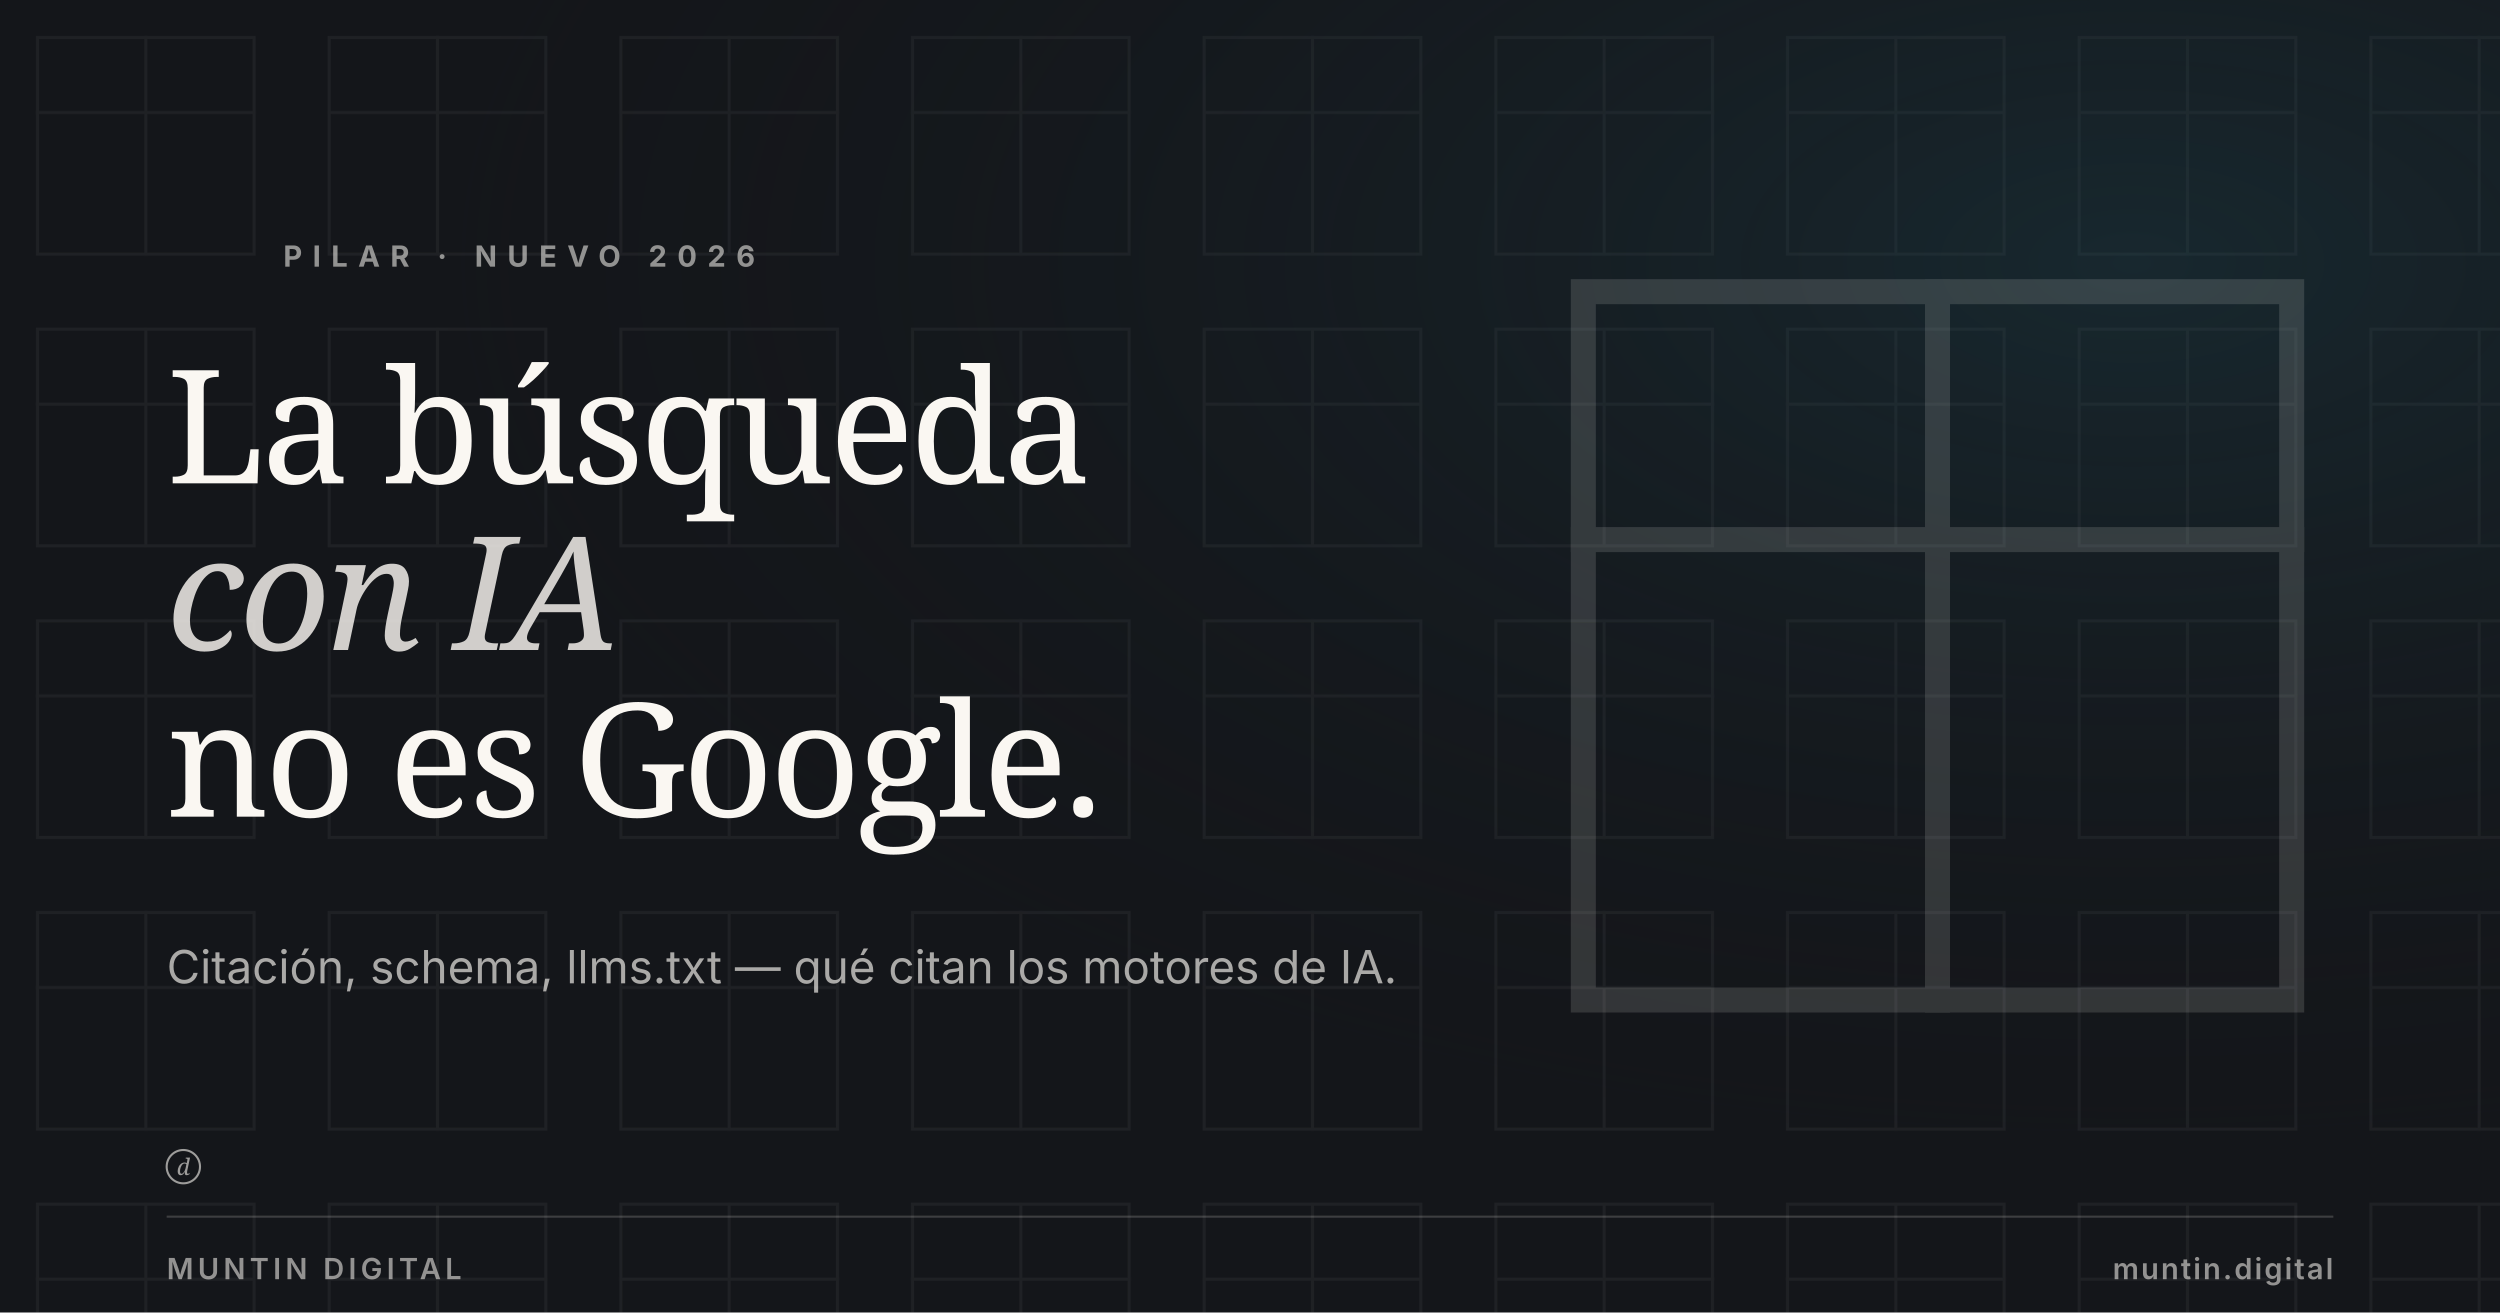
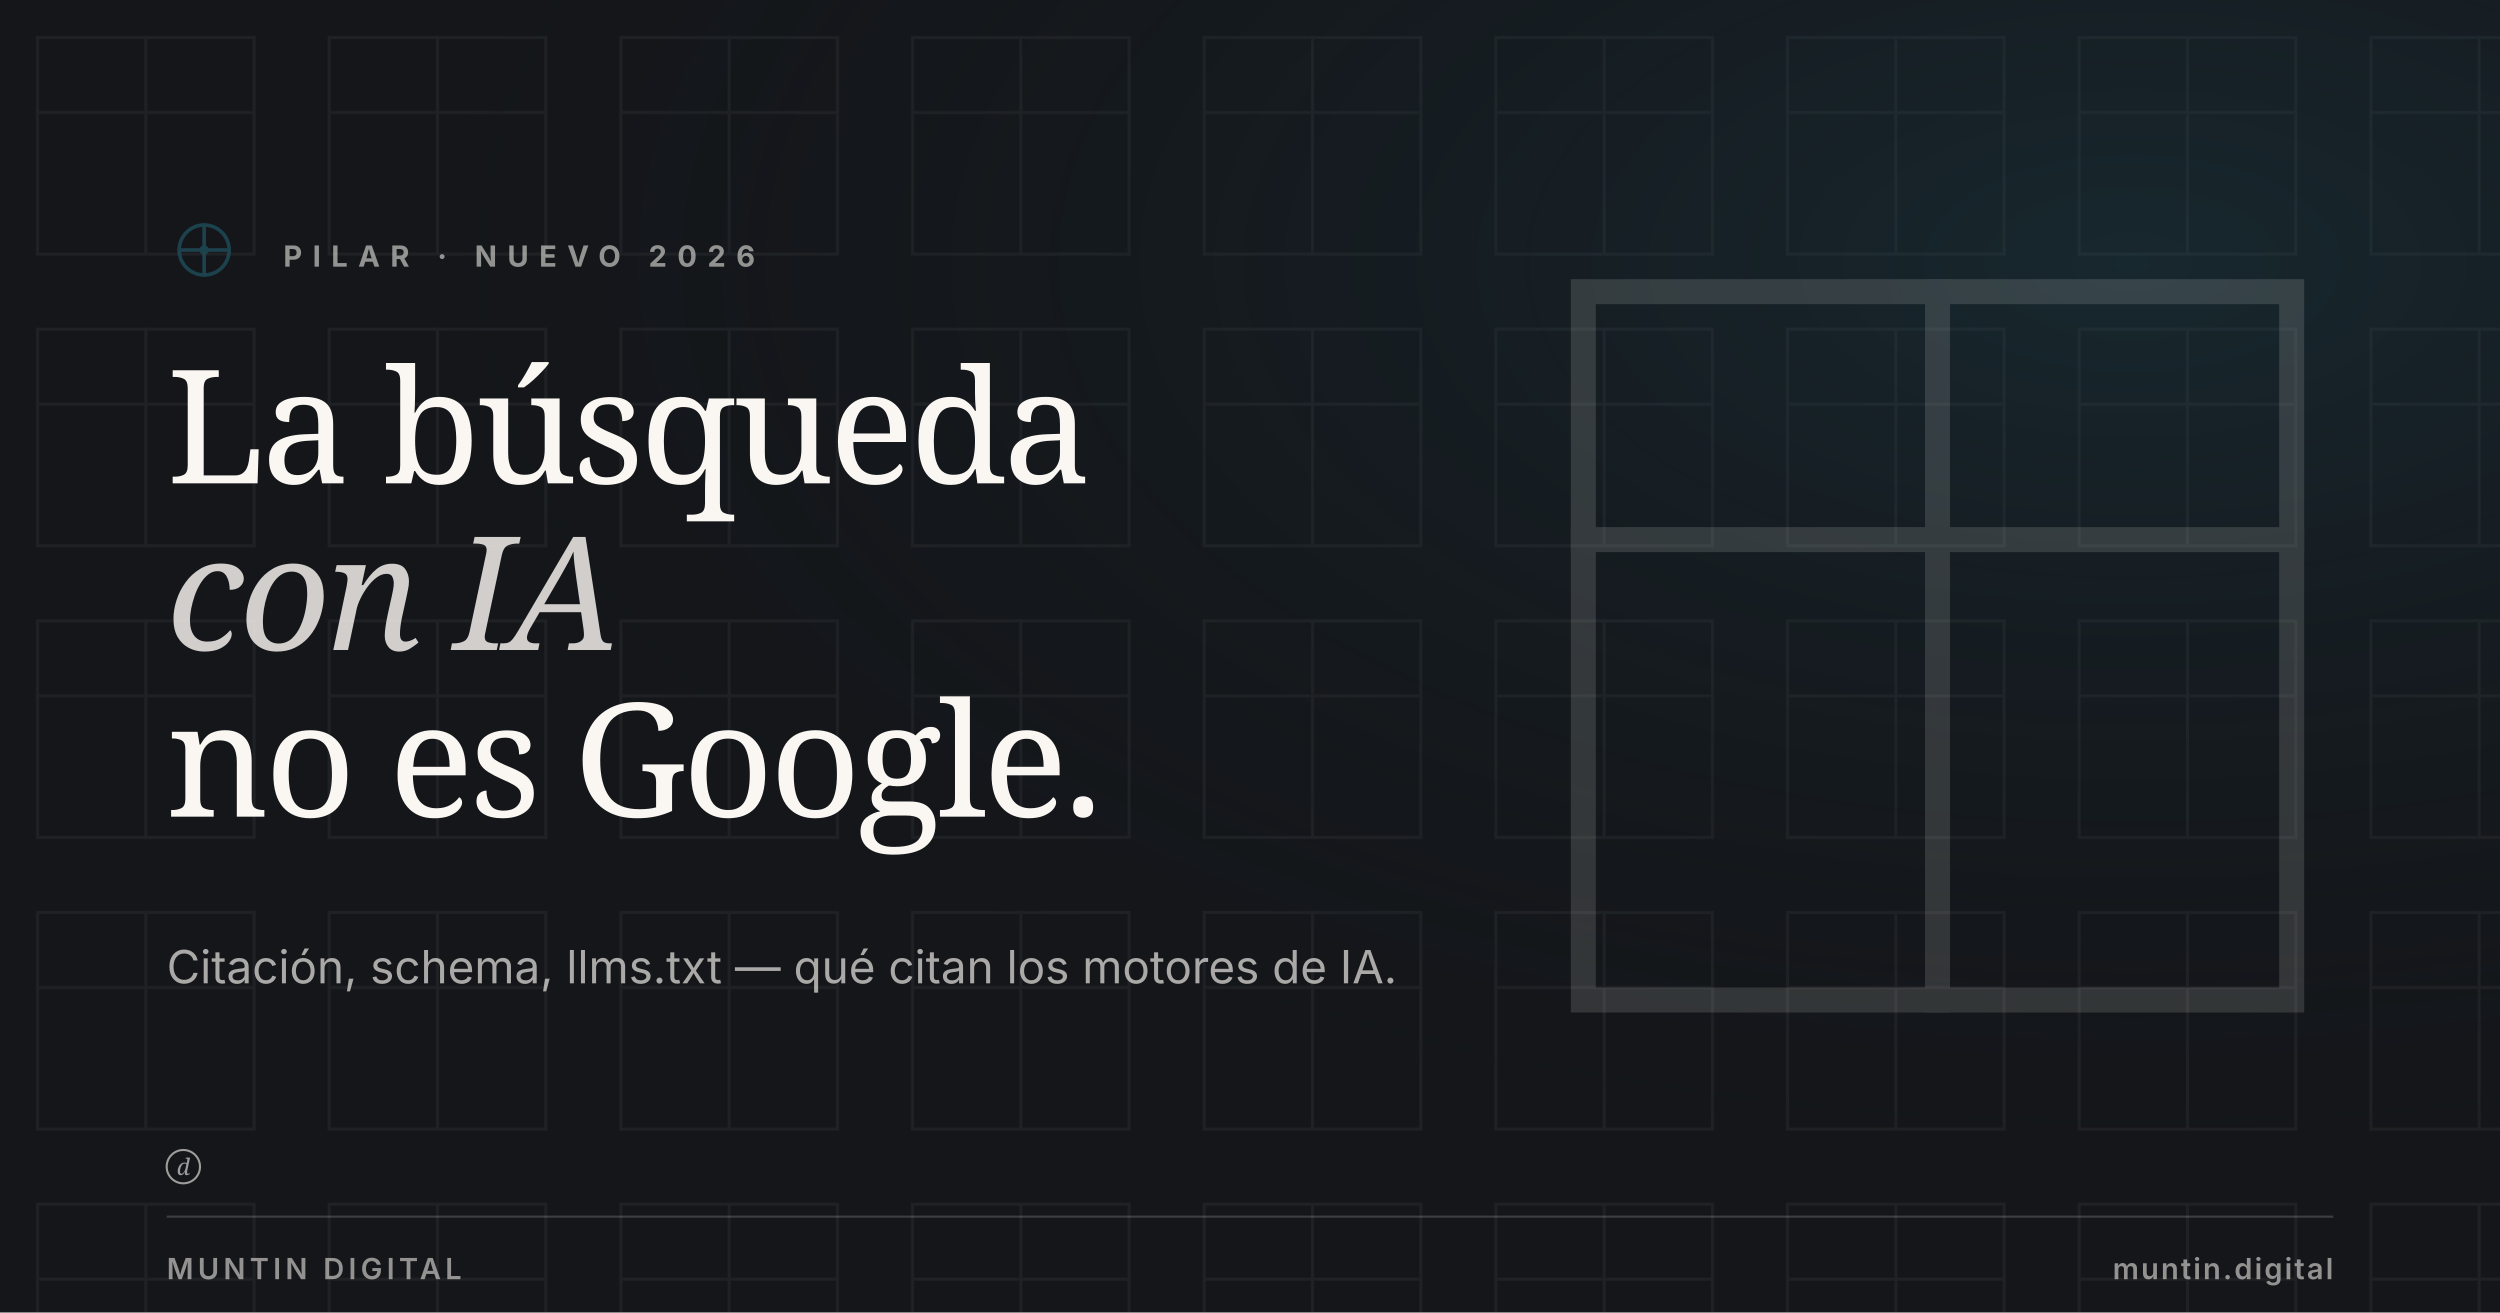
<svg xmlns="http://www.w3.org/2000/svg" viewBox="0 0 1200 630" width="1200" height="630">
  <defs>
    <radialGradient id="glow" cx="85%" cy="20%" r="70%">
      <stop offset="0%" stop-color="#1F4E5B" stop-opacity="0.32" />
      <stop offset="100%" stop-color="#14161A" stop-opacity="0" />
    </radialGradient>
  </defs>
  <rect width="1200" height="630" fill="#14161A" />
  <defs>
    <pattern id="muntinField" x="0" y="0" width="140" height="140" patternUnits="userSpaceOnUse">
      <g transform="translate(18, 18)" fill="none" stroke="#FAF7F2" stroke-width="1.5" stroke-linecap="square" stroke-linejoin="miter">
        <rect x="0" y="0" width="104" height="104" />
        <line x1="52" y1="0" x2="52" y2="104" />
        <line x1="0" y1="36" x2="104" y2="36" />
      </g>
    </pattern>
  </defs>
  <rect width="1200" height="630" fill="url(#muntinField)" opacity="0.05" />
  <rect width="1200" height="630" fill="url(#glow)" />
  <g transform="translate(760, 140)" stroke="#FAF7F2" stroke-width="12" stroke-linecap="square" stroke-linejoin="miter" fill="none" opacity="0.14">
    <rect x="0" y="0" width="340" height="340" />
    <line x1="170" y1="0" x2="170" y2="340" />
    <line x1="0" y1="119" x2="340" y2="119" />
  </g>
+   <g transform="translate(80, 102) scale(1.5)" fill="none" stroke="#1F4E5B" stroke-width="1.167" stroke-linecap="round" stroke-linejoin="round" color="#1F4E5B" opacity="0.78">
+     <circle cx="12" cy="12" r="8" />
+     <line x1="12" y1="4" x2="12" y2="20" />
+     <line x1="4" y1="12" x2="20" y2="12" />
+     <circle cx="12" cy="12" r="1.5" fill="currentColor" stroke="none" />
+   </g>
  <text x="136" y="128" font-family="Inter, Arial, sans-serif" font-size="14" font-weight="700" letter-spacing="5" fill="#FAF7F2" opacity="0.55">PILAR · NUEVO 2026</text>
  <text x="80" y="232" font-family="Fraunces, Georgia, serif" font-size="76" font-weight="500" letter-spacing="-2" fill="#FAF7F2">La búsqueda</text>
  <text x="80" y="312" font-family="Fraunces, Georgia, serif" font-style="italic" font-size="76" font-weight="400" letter-spacing="-2" fill="#FAF7F2" opacity="0.82">con IA</text>
  <text x="80" y="392" font-family="Fraunces, Georgia, serif" font-size="76" font-weight="500" letter-spacing="-2" fill="#FAF7F2">no es Google.</text>
  <text x="80" y="472" font-family="Inter, Arial, sans-serif" font-size="22" font-weight="400" fill="#FAF7F2" opacity="0.65">Citación, schema, llms.txt — qué citan los motores de IA.</text>
  <g transform="translate(80, 552)" fill="#FAF7F2" opacity="0.6">
    <circle cx="8" cy="8" r="8" fill="none" stroke="#FAF7F2" stroke-width="1" />
    <text x="8" y="12" text-anchor="middle" font-family="Fraunces, Georgia, serif" font-style="italic" font-size="11" font-weight="500" fill="#FAF7F2">d</text>
  </g>
  <line x1="80" y1="584" x2="1120" y2="584" stroke="rgba(250,247,242,0.18)" stroke-width="1" />
  <text x="80" y="614" font-family="Inter, Arial, sans-serif" font-size="14" font-weight="600" letter-spacing="2" fill="rgba(250,247,242,0.55)">MUNTIN DIGITAL</text>
  <text x="1120" y="614" text-anchor="end" font-family="Inter, Arial, sans-serif" font-size="14" font-weight="600" letter-spacing="1" fill="rgba(250,247,242,0.55)">muntin.digital</text>
</svg>
